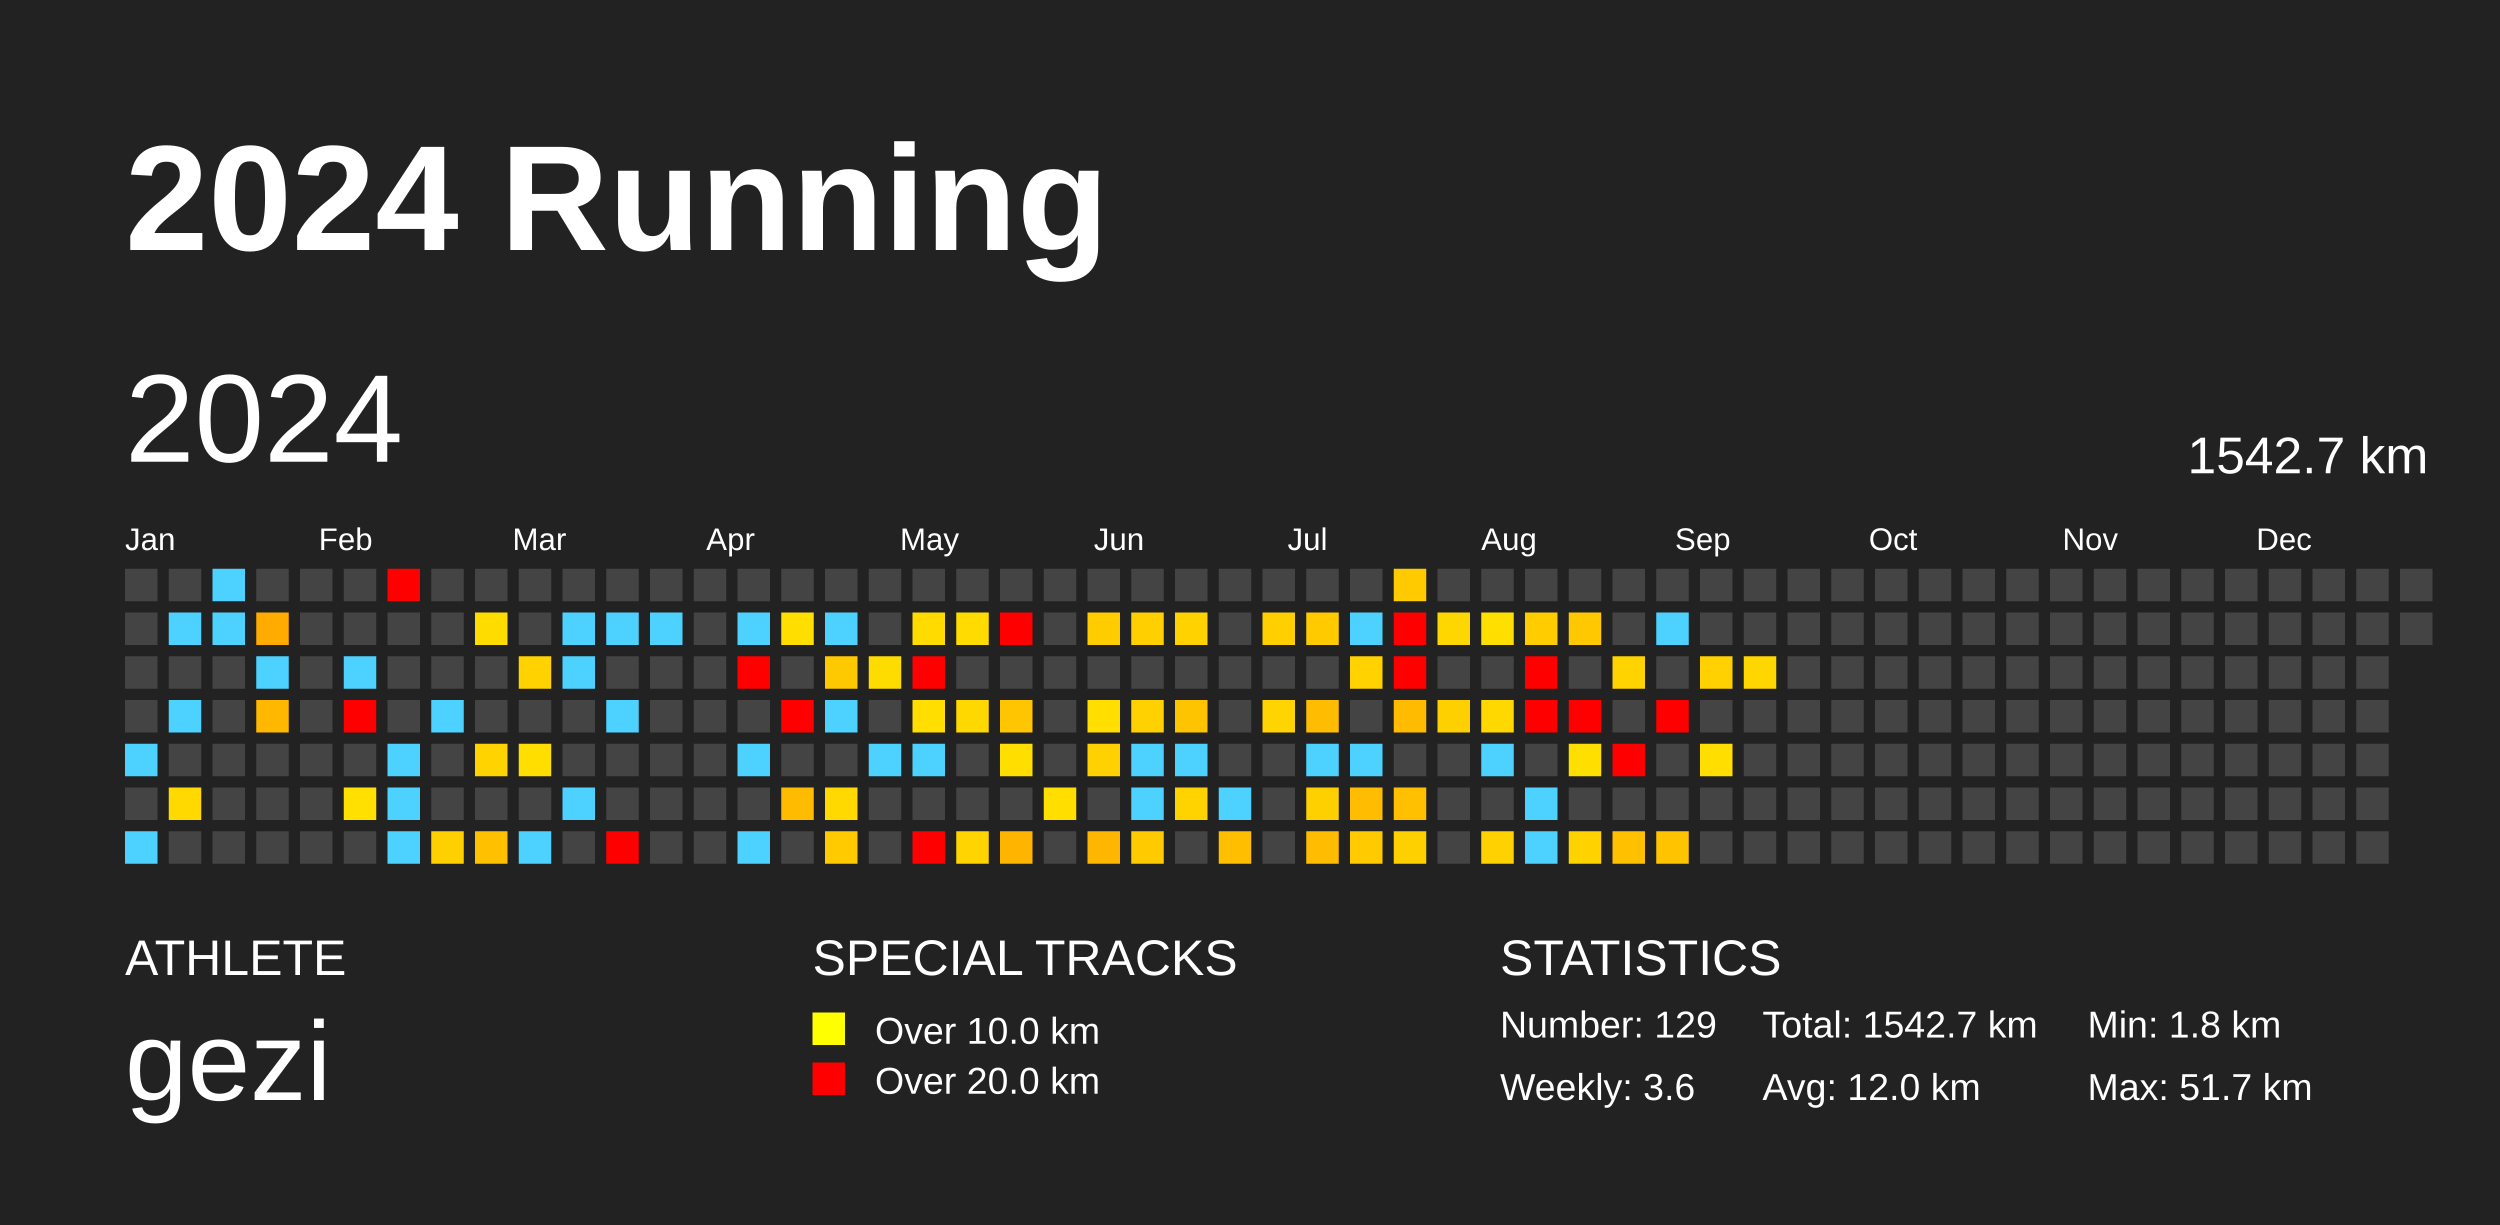
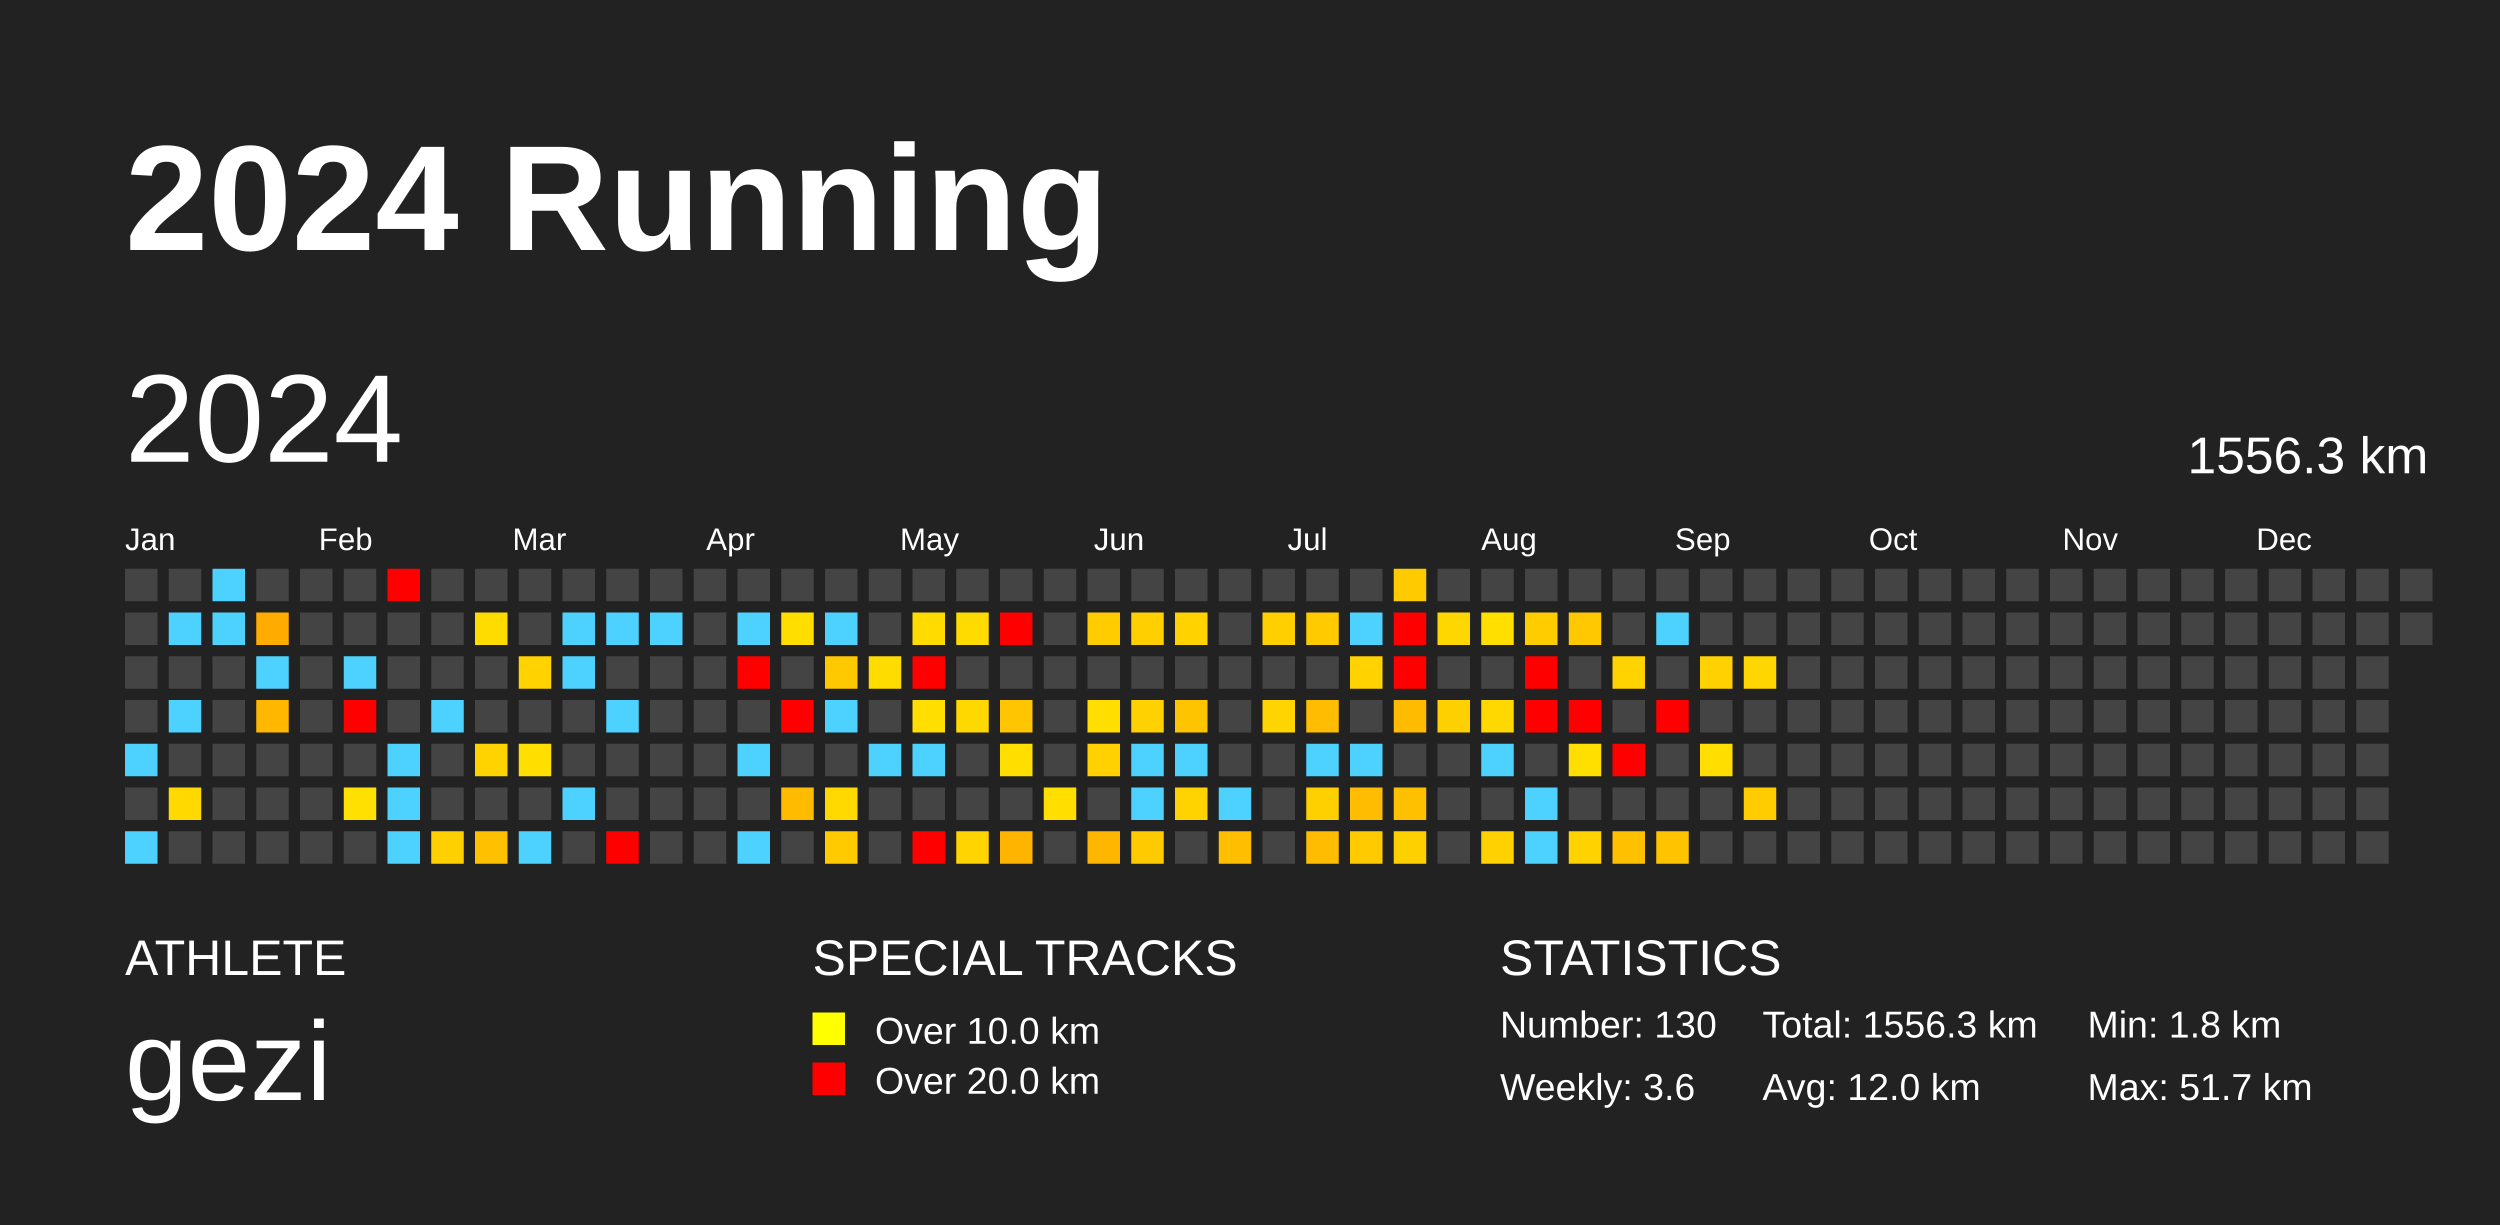
<svg xmlns="http://www.w3.org/2000/svg" baseProfile="full" height="98mm" version="1.1" viewBox="0,0,200,98" width="200mm">
  <defs />
  <rect fill="#222222" height="98" width="200" x="0" y="0" />
  <text fill="#FFFFFF" style="font-size:12px; font-family:Arial; font-weight:bold;" x="10" y="20">2024 Running</text>
  <text fill="#FFFFFF" style="font-size:4px; font-family:Arial" x="10" y="78">ATHLETE</text>
  <text fill="#FFFFFF" style="font-size:9px; font-family:Arial" x="10" y="88">gezi</text>
  <text fill="#FFFFFF" style="font-size:4px; font-family:Arial" x="65" y="78">SPECIAL TRACKS</text>
  <rect fill="yellow" height="2.6" width="2.6" x="65" y="81" />
  <text fill="#FFFFFF" style="font-size:3px; font-family:Arial" x="70" y="83.5">Over 10.0 km</text>
  <rect fill="red" height="2.6" width="2.6" x="65" y="85" />
  <text fill="#FFFFFF" style="font-size:3px; font-family:Arial" x="70" y="87.5">Over 20.0 km</text>
  <text fill="#FFFFFF" style="font-size:4px; font-family:Arial" x="120" y="78">STATISTICS</text>
-   <text fill="#FFFFFF" style="font-size:3px; font-family:Arial" x="120" y="83">Number: 129</text>
+   <text fill="#FFFFFF" style="font-size:3px; font-family:Arial" x="120" y="83">Number: 130</text>
  <text fill="#FFFFFF" style="font-size:3px; font-family:Arial" x="120" y="88">Weekly: 3.6</text>
-   <text fill="#FFFFFF" style="font-size:3px; font-family:Arial" x="141" y="83">Total: 1542.7 km</text>
+   <text fill="#FFFFFF" style="font-size:3px; font-family:Arial" x="141" y="83">Total: 1556.3 km</text>
  <text fill="#FFFFFF" style="font-size:3px; font-family:Arial" x="141" y="88">Avg: 12.0 km</text>
  <text fill="#FFFFFF" style="font-size:3px; font-family:Arial" x="167" y="83">Min: 1.8 km</text>
  <text fill="#FFFFFF" style="font-size:3px; font-family:Arial" x="167" y="88">Max: 51.7 km</text>
  <text dominant-baseline="hanging" fill="#FFFFFF" style="font-size:10.0px; font-family:Arial;" x="10" y="30">2024</text>
-   <text dominant-baseline="hanging" fill="#FFFFFF" style="font-size:4.125px; font-family:Arial;" x="175" y="35">1542.7 km</text>
+   <text dominant-baseline="hanging" fill="#FFFFFF" style="font-size:4.125px; font-family:Arial;" x="175" y="35">1556.3 km</text>
  <text fill="#FFFFFF" style="font-size:2.5px; font-family:Arial" x="10.0" y="44">Jan</text>
  <text fill="#FFFFFF" style="font-size:2.5px; font-family:Arial" x="25.5" y="44">Feb</text>
  <text fill="#FFFFFF" style="font-size:2.5px; font-family:Arial" x="41.0" y="44">Mar</text>
  <text fill="#FFFFFF" style="font-size:2.5px; font-family:Arial" x="56.5" y="44">Apr</text>
  <text fill="#FFFFFF" style="font-size:2.5px; font-family:Arial" x="72.0" y="44">May</text>
  <text fill="#FFFFFF" style="font-size:2.5px; font-family:Arial" x="87.5" y="44">Jun</text>
  <text fill="#FFFFFF" style="font-size:2.5px; font-family:Arial" x="103.0" y="44">Jul</text>
  <text fill="#FFFFFF" style="font-size:2.5px; font-family:Arial" x="118.5" y="44">Aug</text>
  <text fill="#FFFFFF" style="font-size:2.5px; font-family:Arial" x="134.0" y="44">Sep</text>
  <text fill="#FFFFFF" style="font-size:2.5px; font-family:Arial" x="149.5" y="44">Oct</text>
  <text fill="#FFFFFF" style="font-size:2.5px; font-family:Arial" x="165.0" y="44">Nov</text>
  <text fill="#FFFFFF" style="font-size:2.5px; font-family:Arial" x="180.5" y="44">Dec</text>
  <rect fill="#444444" height="2.6" width="2.6" x="10.0" y="45.5" />
  <rect fill="#444444" height="2.6" width="2.6" x="10.0" y="49.0" />
  <rect fill="#444444" height="2.6" width="2.6" x="10.0" y="52.5" />
  <rect fill="#444444" height="2.6" width="2.6" x="10.0" y="56.0" />
  <rect fill="#4dd2ff" height="2.6" width="2.6" x="10.0" y="59.5" />
  <rect fill="#444444" height="2.6" width="2.6" x="10.0" y="63.0" />
  <rect fill="#4dd2ff" height="2.6" width="2.6" x="10.0" y="66.5" />
  <rect fill="#444444" height="2.6" width="2.6" x="13.5" y="45.5" />
  <rect fill="#4dd2ff" height="2.6" width="2.6" x="13.5" y="49.0" />
  <rect fill="#444444" height="2.6" width="2.6" x="13.5" y="52.5" />
  <rect fill="#4dd2ff" height="2.6" width="2.6" x="13.5" y="56.0" />
  <rect fill="#444444" height="2.6" width="2.6" x="13.5" y="59.5" />
  <rect fill="#ffd900" height="2.6" width="2.6" x="13.5" y="63.0" />
  <rect fill="#444444" height="2.6" width="2.6" x="13.5" y="66.5" />
  <rect fill="#4dd2ff" height="2.6" width="2.6" x="17.0" y="45.5" />
  <rect fill="#4dd2ff" height="2.6" width="2.6" x="17.0" y="49.0" />
  <rect fill="#444444" height="2.6" width="2.6" x="17.0" y="52.5" />
  <rect fill="#444444" height="2.6" width="2.6" x="17.0" y="56.0" />
  <rect fill="#444444" height="2.6" width="2.6" x="17.0" y="59.5" />
  <rect fill="#444444" height="2.6" width="2.6" x="17.0" y="63.0" />
  <rect fill="#444444" height="2.6" width="2.6" x="17.0" y="66.5" />
  <rect fill="#444444" height="2.6" width="2.6" x="20.5" y="45.5" />
  <rect fill="#ffab00" height="2.6" width="2.6" x="20.5" y="49.0" />
  <rect fill="#4dd2ff" height="2.6" width="2.6" x="20.5" y="52.5" />
  <rect fill="#ffb700" height="2.6" width="2.6" x="20.5" y="56.0" />
  <rect fill="#444444" height="2.6" width="2.6" x="20.5" y="59.5" />
  <rect fill="#444444" height="2.6" width="2.6" x="20.5" y="63.0" />
  <rect fill="#444444" height="2.6" width="2.6" x="20.5" y="66.5" />
  <rect fill="#444444" height="2.6" width="2.6" x="24.0" y="45.5" />
  <rect fill="#444444" height="2.6" width="2.6" x="24.0" y="49.0" />
  <rect fill="#444444" height="2.6" width="2.6" x="24.0" y="52.5" />
  <rect fill="#444444" height="2.6" width="2.6" x="24.0" y="56.0" />
  <rect fill="#444444" height="2.6" width="2.6" x="24.0" y="59.5" />
  <rect fill="#444444" height="2.6" width="2.6" x="24.0" y="63.0" />
  <rect fill="#444444" height="2.6" width="2.6" x="24.0" y="66.5" />
  <rect fill="#444444" height="2.6" width="2.6" x="27.5" y="45.5" />
  <rect fill="#444444" height="2.6" width="2.6" x="27.5" y="49.0" />
  <rect fill="#4dd2ff" height="2.6" width="2.6" x="27.5" y="52.5" />
  <rect fill="red" height="2.6" width="2.6" x="27.5" y="56.0" />
  <rect fill="#444444" height="2.6" width="2.6" x="27.5" y="59.5" />
  <rect fill="#ffe000" height="2.6" width="2.6" x="27.5" y="63.0" />
  <rect fill="#444444" height="2.6" width="2.6" x="27.5" y="66.5" />
  <rect fill="red" height="2.6" width="2.6" x="31.0" y="45.5" />
  <rect fill="#444444" height="2.6" width="2.6" x="31.0" y="49.0" />
  <rect fill="#444444" height="2.6" width="2.6" x="31.0" y="52.5" />
  <rect fill="#444444" height="2.6" width="2.6" x="31.0" y="56.0" />
  <rect fill="#4dd2ff" height="2.6" width="2.6" x="31.0" y="59.5" />
  <rect fill="#4dd2ff" height="2.6" width="2.6" x="31.0" y="63.0" />
  <rect fill="#4dd2ff" height="2.6" width="2.6" x="31.0" y="66.5" />
  <rect fill="#444444" height="2.6" width="2.6" x="34.5" y="45.5" />
  <rect fill="#444444" height="2.6" width="2.6" x="34.5" y="49.0" />
  <rect fill="#444444" height="2.6" width="2.6" x="34.5" y="52.5" />
  <rect fill="#4dd2ff" height="2.6" width="2.6" x="34.5" y="56.0" />
  <rect fill="#444444" height="2.6" width="2.6" x="34.5" y="59.5" />
  <rect fill="#444444" height="2.6" width="2.6" x="34.5" y="63.0" />
  <rect fill="#ffd000" height="2.6" width="2.6" x="34.5" y="66.5" />
  <rect fill="#444444" height="2.6" width="2.6" x="38.0" y="45.5" />
  <rect fill="#ffdc00" height="2.6" width="2.6" x="38.0" y="49.0" />
  <rect fill="#444444" height="2.6" width="2.6" x="38.0" y="52.5" />
  <rect fill="#444444" height="2.6" width="2.6" x="38.0" y="56.0" />
  <rect fill="#ffd300" height="2.6" width="2.6" x="38.0" y="59.5" />
  <rect fill="#444444" height="2.6" width="2.6" x="38.0" y="63.0" />
  <rect fill="#ffc000" height="2.6" width="2.6" x="38.0" y="66.5" />
  <rect fill="#444444" height="2.6" width="2.6" x="41.5" y="45.5" />
  <rect fill="#444444" height="2.6" width="2.6" x="41.5" y="49.0" />
  <rect fill="#ffd200" height="2.6" width="2.6" x="41.5" y="52.5" />
  <rect fill="#444444" height="2.6" width="2.6" x="41.5" y="56.0" />
  <rect fill="#ffde00" height="2.6" width="2.6" x="41.5" y="59.5" />
  <rect fill="#444444" height="2.6" width="2.6" x="41.5" y="63.0" />
  <rect fill="#4dd2ff" height="2.6" width="2.6" x="41.5" y="66.5" />
  <rect fill="#444444" height="2.6" width="2.6" x="45.0" y="45.5" />
  <rect fill="#4dd2ff" height="2.6" width="2.6" x="45.0" y="49.0" />
  <rect fill="#4dd2ff" height="2.6" width="2.6" x="45.0" y="52.5" />
  <rect fill="#444444" height="2.6" width="2.6" x="45.0" y="56.0" />
  <rect fill="#444444" height="2.6" width="2.6" x="45.0" y="59.5" />
  <rect fill="#4dd2ff" height="2.6" width="2.6" x="45.0" y="63.0" />
  <rect fill="#444444" height="2.6" width="2.6" x="45.0" y="66.5" />
  <rect fill="#444444" height="2.6" width="2.6" x="48.5" y="45.5" />
  <rect fill="#4dd2ff" height="2.6" width="2.6" x="48.5" y="49.0" />
  <rect fill="#444444" height="2.6" width="2.6" x="48.5" y="52.5" />
  <rect fill="#4dd2ff" height="2.6" width="2.6" x="48.5" y="56.0" />
  <rect fill="#444444" height="2.6" width="2.6" x="48.5" y="59.5" />
  <rect fill="#444444" height="2.6" width="2.6" x="48.5" y="63.0" />
  <rect fill="red" height="2.6" width="2.6" x="48.5" y="66.5" />
  <rect fill="#444444" height="2.6" width="2.6" x="52.0" y="45.5" />
  <rect fill="#4dd2ff" height="2.6" width="2.6" x="52.0" y="49.0" />
  <rect fill="#444444" height="2.6" width="2.6" x="52.0" y="52.5" />
  <rect fill="#444444" height="2.6" width="2.6" x="52.0" y="56.0" />
  <rect fill="#444444" height="2.6" width="2.6" x="52.0" y="59.5" />
  <rect fill="#444444" height="2.6" width="2.6" x="52.0" y="63.0" />
  <rect fill="#444444" height="2.6" width="2.6" x="52.0" y="66.5" />
  <rect fill="#444444" height="2.6" width="2.6" x="55.5" y="45.5" />
  <rect fill="#444444" height="2.6" width="2.6" x="55.5" y="49.0" />
  <rect fill="#444444" height="2.6" width="2.6" x="55.5" y="52.5" />
  <rect fill="#444444" height="2.6" width="2.6" x="55.5" y="56.0" />
  <rect fill="#444444" height="2.6" width="2.6" x="55.5" y="59.5" />
  <rect fill="#444444" height="2.6" width="2.6" x="55.5" y="63.0" />
  <rect fill="#444444" height="2.6" width="2.6" x="55.5" y="66.5" />
  <rect fill="#444444" height="2.6" width="2.6" x="59.0" y="45.5" />
  <rect fill="#4dd2ff" height="2.6" width="2.6" x="59.0" y="49.0" />
  <rect fill="red" height="2.6" width="2.6" x="59.0" y="52.5" />
  <rect fill="#444444" height="2.6" width="2.6" x="59.0" y="56.0" />
  <rect fill="#4dd2ff" height="2.6" width="2.6" x="59.0" y="59.5" />
  <rect fill="#444444" height="2.6" width="2.6" x="59.0" y="63.0" />
  <rect fill="#4dd2ff" height="2.6" width="2.6" x="59.0" y="66.5" />
  <rect fill="#444444" height="2.6" width="2.6" x="62.5" y="45.5" />
  <rect fill="#ffde00" height="2.6" width="2.6" x="62.5" y="49.0" />
  <rect fill="#444444" height="2.6" width="2.6" x="62.5" y="52.5" />
  <rect fill="red" height="2.6" width="2.6" x="62.5" y="56.0" />
  <rect fill="#444444" height="2.6" width="2.6" x="62.5" y="59.5" />
  <rect fill="#ffbb00" height="2.6" width="2.6" x="62.5" y="63.0" />
  <rect fill="#444444" height="2.6" width="2.6" x="62.5" y="66.5" />
  <rect fill="#444444" height="2.6" width="2.6" x="66.0" y="45.5" />
  <rect fill="#4dd2ff" height="2.6" width="2.6" x="66.0" y="49.0" />
  <rect fill="#ffc900" height="2.6" width="2.6" x="66.0" y="52.5" />
  <rect fill="#4dd2ff" height="2.6" width="2.6" x="66.0" y="56.0" />
  <rect fill="#444444" height="2.6" width="2.6" x="66.0" y="59.5" />
  <rect fill="#ffd900" height="2.6" width="2.6" x="66.0" y="63.0" />
  <rect fill="#ffcb00" height="2.6" width="2.6" x="66.0" y="66.5" />
  <rect fill="#444444" height="2.6" width="2.6" x="69.5" y="45.5" />
  <rect fill="#444444" height="2.6" width="2.6" x="69.5" y="49.0" />
  <rect fill="#ffdc00" height="2.6" width="2.6" x="69.5" y="52.5" />
  <rect fill="#444444" height="2.6" width="2.6" x="69.5" y="56.0" />
  <rect fill="#4dd2ff" height="2.6" width="2.6" x="69.5" y="59.5" />
  <rect fill="#444444" height="2.6" width="2.6" x="69.5" y="63.0" />
  <rect fill="#444444" height="2.6" width="2.6" x="69.5" y="66.5" />
  <rect fill="#444444" height="2.6" width="2.6" x="73.0" y="45.5" />
  <rect fill="#ffdb00" height="2.6" width="2.6" x="73.0" y="49.0" />
  <rect fill="red" height="2.6" width="2.6" x="73.0" y="52.5" />
  <rect fill="#ffde00" height="2.6" width="2.6" x="73.0" y="56.0" />
  <rect fill="#4dd2ff" height="2.6" width="2.6" x="73.0" y="59.5" />
  <rect fill="#444444" height="2.6" width="2.6" x="73.0" y="63.0" />
  <rect fill="red" height="2.6" width="2.6" x="73.0" y="66.5" />
  <rect fill="#444444" height="2.6" width="2.6" x="76.5" y="45.5" />
  <rect fill="#ffdb00" height="2.6" width="2.6" x="76.5" y="49.0" />
  <rect fill="#444444" height="2.6" width="2.6" x="76.5" y="52.5" />
  <rect fill="#ffd800" height="2.6" width="2.6" x="76.5" y="56.0" />
  <rect fill="#444444" height="2.6" width="2.6" x="76.5" y="59.5" />
  <rect fill="#444444" height="2.6" width="2.6" x="76.5" y="63.0" />
  <rect fill="#ffd400" height="2.6" width="2.6" x="76.5" y="66.5" />
  <rect fill="#444444" height="2.6" width="2.6" x="80.0" y="45.5" />
  <rect fill="red" height="2.6" width="2.6" x="80.0" y="49.0" />
  <rect fill="#444444" height="2.6" width="2.6" x="80.0" y="52.5" />
  <rect fill="#ffc500" height="2.6" width="2.6" x="80.0" y="56.0" />
  <rect fill="#ffde00" height="2.6" width="2.6" x="80.0" y="59.5" />
  <rect fill="#444444" height="2.6" width="2.6" x="80.0" y="63.0" />
  <rect fill="#ffb500" height="2.6" width="2.6" x="80.0" y="66.5" />
  <rect fill="#444444" height="2.6" width="2.6" x="83.5" y="45.5" />
  <rect fill="#444444" height="2.6" width="2.6" x="83.5" y="49.0" />
  <rect fill="#444444" height="2.6" width="2.6" x="83.5" y="52.5" />
  <rect fill="#444444" height="2.6" width="2.6" x="83.5" y="56.0" />
  <rect fill="#444444" height="2.6" width="2.6" x="83.5" y="59.5" />
  <rect fill="#ffde00" height="2.6" width="2.6" x="83.5" y="63.0" />
  <rect fill="#444444" height="2.6" width="2.6" x="83.5" y="66.5" />
  <rect fill="#444444" height="2.6" width="2.6" x="87.0" y="45.5" />
  <rect fill="#ffcc00" height="2.6" width="2.6" x="87.0" y="49.0" />
  <rect fill="#444444" height="2.6" width="2.6" x="87.0" y="52.5" />
  <rect fill="#ffde00" height="2.6" width="2.6" x="87.0" y="56.0" />
  <rect fill="#ffd100" height="2.6" width="2.6" x="87.0" y="59.5" />
  <rect fill="#444444" height="2.6" width="2.6" x="87.0" y="63.0" />
  <rect fill="#ffb600" height="2.6" width="2.6" x="87.0" y="66.5" />
  <rect fill="#444444" height="2.6" width="2.6" x="90.5" y="45.5" />
  <rect fill="#ffcf00" height="2.6" width="2.6" x="90.5" y="49.0" />
  <rect fill="#444444" height="2.6" width="2.6" x="90.5" y="52.5" />
  <rect fill="#ffd100" height="2.6" width="2.6" x="90.5" y="56.0" />
  <rect fill="#4dd2ff" height="2.6" width="2.6" x="90.5" y="59.5" />
  <rect fill="#4dd2ff" height="2.6" width="2.6" x="90.5" y="63.0" />
  <rect fill="#ffcb00" height="2.6" width="2.6" x="90.5" y="66.5" />
  <rect fill="#444444" height="2.6" width="2.6" x="94.0" y="45.5" />
  <rect fill="#ffd200" height="2.6" width="2.6" x="94.0" y="49.0" />
  <rect fill="#444444" height="2.6" width="2.6" x="94.0" y="52.5" />
  <rect fill="#ffc400" height="2.6" width="2.6" x="94.0" y="56.0" />
  <rect fill="#4dd2ff" height="2.6" width="2.6" x="94.0" y="59.5" />
  <rect fill="#ffd300" height="2.6" width="2.6" x="94.0" y="63.0" />
  <rect fill="#444444" height="2.6" width="2.6" x="94.0" y="66.5" />
  <rect fill="#444444" height="2.6" width="2.6" x="97.5" y="45.5" />
  <rect fill="#444444" height="2.6" width="2.6" x="97.5" y="49.0" />
  <rect fill="#444444" height="2.6" width="2.6" x="97.5" y="52.5" />
  <rect fill="#444444" height="2.6" width="2.6" x="97.5" y="56.0" />
  <rect fill="#444444" height="2.6" width="2.6" x="97.5" y="59.5" />
  <rect fill="#4dd2ff" height="2.6" width="2.6" x="97.5" y="63.0" />
  <rect fill="#ffbe00" height="2.6" width="2.6" x="97.5" y="66.5" />
  <rect fill="#444444" height="2.6" width="2.6" x="101.0" y="45.5" />
  <rect fill="#ffcf00" height="2.6" width="2.6" x="101.0" y="49.0" />
  <rect fill="#444444" height="2.6" width="2.6" x="101.0" y="52.5" />
  <rect fill="#ffd400" height="2.6" width="2.6" x="101.0" y="56.0" />
  <rect fill="#444444" height="2.6" width="2.6" x="101.0" y="59.5" />
  <rect fill="#444444" height="2.6" width="2.6" x="101.0" y="63.0" />
  <rect fill="#444444" height="2.6" width="2.6" x="101.0" y="66.5" />
  <rect fill="#444444" height="2.6" width="2.6" x="104.5" y="45.5" />
  <rect fill="#ffca00" height="2.6" width="2.6" x="104.5" y="49.0" />
  <rect fill="#444444" height="2.6" width="2.6" x="104.5" y="52.5" />
  <rect fill="#ffbc00" height="2.6" width="2.6" x="104.5" y="56.0" />
  <rect fill="#4dd2ff" height="2.6" width="2.6" x="104.5" y="59.5" />
  <rect fill="#ffd000" height="2.6" width="2.6" x="104.5" y="63.0" />
  <rect fill="#ffbc00" height="2.6" width="2.6" x="104.5" y="66.5" />
  <rect fill="#444444" height="2.6" width="2.6" x="108.0" y="45.5" />
  <rect fill="#4dd2ff" height="2.6" width="2.6" x="108.0" y="49.0" />
  <rect fill="#ffd200" height="2.6" width="2.6" x="108.0" y="52.5" />
  <rect fill="#444444" height="2.6" width="2.6" x="108.0" y="56.0" />
  <rect fill="#4dd2ff" height="2.6" width="2.6" x="108.0" y="59.5" />
  <rect fill="#ffbc00" height="2.6" width="2.6" x="108.0" y="63.0" />
  <rect fill="#ffca00" height="2.6" width="2.6" x="108.0" y="66.5" />
  <rect fill="#ffca00" height="2.6" width="2.6" x="111.5" y="45.5" />
  <rect fill="red" height="2.6" width="2.6" x="111.5" y="49.0" />
  <rect fill="red" height="2.6" width="2.6" x="111.5" y="52.5" />
  <rect fill="#ffbb00" height="2.6" width="2.6" x="111.5" y="56.0" />
  <rect fill="#444444" height="2.6" width="2.6" x="111.5" y="59.5" />
  <rect fill="#ffc000" height="2.6" width="2.6" x="111.5" y="63.0" />
  <rect fill="#ffd000" height="2.6" width="2.6" x="111.5" y="66.5" />
  <rect fill="#444444" height="2.6" width="2.6" x="115.0" y="45.5" />
  <rect fill="#ffd700" height="2.6" width="2.6" x="115.0" y="49.0" />
  <rect fill="#444444" height="2.6" width="2.6" x="115.0" y="52.5" />
  <rect fill="#ffd000" height="2.6" width="2.6" x="115.0" y="56.0" />
  <rect fill="#444444" height="2.6" width="2.6" x="115.0" y="59.5" />
  <rect fill="#444444" height="2.6" width="2.6" x="115.0" y="63.0" />
  <rect fill="#444444" height="2.6" width="2.6" x="115.0" y="66.5" />
  <rect fill="#444444" height="2.6" width="2.6" x="118.5" y="45.5" />
  <rect fill="#ffdf00" height="2.6" width="2.6" x="118.5" y="49.0" />
  <rect fill="#444444" height="2.6" width="2.6" x="118.5" y="52.5" />
  <rect fill="#ffd800" height="2.6" width="2.6" x="118.5" y="56.0" />
  <rect fill="#4dd2ff" height="2.6" width="2.6" x="118.5" y="59.5" />
  <rect fill="#444444" height="2.6" width="2.6" x="118.5" y="63.0" />
  <rect fill="#ffd100" height="2.6" width="2.6" x="118.5" y="66.5" />
  <rect fill="#444444" height="2.6" width="2.6" x="122.0" y="45.5" />
  <rect fill="#ffcc00" height="2.6" width="2.6" x="122.0" y="49.0" />
  <rect fill="red" height="2.6" width="2.6" x="122.0" y="52.5" />
  <rect fill="red" height="2.6" width="2.6" x="122.0" y="56.0" />
  <rect fill="#444444" height="2.6" width="2.6" x="122.0" y="59.5" />
  <rect fill="#4dd2ff" height="2.6" width="2.6" x="122.0" y="63.0" />
  <rect fill="#4dd2ff" height="2.6" width="2.6" x="122.0" y="66.5" />
  <rect fill="#444444" height="2.6" width="2.6" x="125.5" y="45.5" />
  <rect fill="#ffc800" height="2.6" width="2.6" x="125.5" y="49.0" />
  <rect fill="#444444" height="2.6" width="2.6" x="125.5" y="52.5" />
  <rect fill="red" height="2.6" width="2.6" x="125.5" y="56.0" />
  <rect fill="#ffdf00" height="2.6" width="2.6" x="125.5" y="59.5" />
  <rect fill="#444444" height="2.6" width="2.6" x="125.5" y="63.0" />
  <rect fill="#ffd200" height="2.6" width="2.6" x="125.5" y="66.5" />
  <rect fill="#444444" height="2.6" width="2.6" x="129.0" y="45.5" />
  <rect fill="#444444" height="2.6" width="2.6" x="129.0" y="49.0" />
  <rect fill="#ffd300" height="2.6" width="2.6" x="129.0" y="52.5" />
  <rect fill="#444444" height="2.6" width="2.6" x="129.0" y="56.0" />
  <rect fill="red" height="2.6" width="2.6" x="129.0" y="59.5" />
  <rect fill="#444444" height="2.6" width="2.6" x="129.0" y="63.0" />
  <rect fill="#ffc000" height="2.6" width="2.6" x="129.0" y="66.5" />
  <rect fill="#444444" height="2.6" width="2.6" x="132.5" y="45.5" />
  <rect fill="#4dd2ff" height="2.6" width="2.6" x="132.5" y="49.0" />
  <rect fill="#444444" height="2.6" width="2.6" x="132.5" y="52.5" />
  <rect fill="red" height="2.6" width="2.6" x="132.5" y="56.0" />
  <rect fill="#444444" height="2.6" width="2.6" x="132.5" y="59.5" />
  <rect fill="#444444" height="2.6" width="2.6" x="132.5" y="63.0" />
  <rect fill="#ffc300" height="2.6" width="2.6" x="132.5" y="66.5" />
  <rect fill="#444444" height="2.6" width="2.6" x="136.0" y="45.5" />
  <rect fill="#444444" height="2.6" width="2.6" x="136.0" y="49.0" />
  <rect fill="#ffd100" height="2.6" width="2.6" x="136.0" y="52.5" />
  <rect fill="#444444" height="2.6" width="2.6" x="136.0" y="56.0" />
  <rect fill="#ffde00" height="2.6" width="2.6" x="136.0" y="59.5" />
  <rect fill="#444444" height="2.6" width="2.6" x="136.0" y="63.0" />
  <rect fill="#444444" height="2.6" width="2.6" x="136.0" y="66.5" />
  <rect fill="#444444" height="2.6" width="2.6" x="139.5" y="45.5" />
  <rect fill="#444444" height="2.6" width="2.6" x="139.5" y="49.0" />
  <rect fill="#ffd600" height="2.6" width="2.6" x="139.5" y="52.5" />
  <rect fill="#444444" height="2.6" width="2.6" x="139.5" y="56.0" />
  <rect fill="#444444" height="2.6" width="2.6" x="139.5" y="59.5" />
-   <rect fill="#444444" height="2.6" width="2.6" x="139.5" y="63.0" />
+   <rect fill="#ffcc00" height="2.6" width="2.6" x="139.5" y="63.0" />
  <rect fill="#444444" height="2.6" width="2.6" x="139.5" y="66.5" />
  <rect fill="#444444" height="2.6" width="2.6" x="143.0" y="45.5" />
  <rect fill="#444444" height="2.6" width="2.6" x="143.0" y="49.0" />
  <rect fill="#444444" height="2.6" width="2.6" x="143.0" y="52.5" />
  <rect fill="#444444" height="2.6" width="2.6" x="143.0" y="56.0" />
  <rect fill="#444444" height="2.6" width="2.6" x="143.0" y="59.5" />
  <rect fill="#444444" height="2.6" width="2.6" x="143.0" y="63.0" />
  <rect fill="#444444" height="2.6" width="2.6" x="143.0" y="66.5" />
  <rect fill="#444444" height="2.6" width="2.6" x="146.5" y="45.5" />
  <rect fill="#444444" height="2.6" width="2.6" x="146.5" y="49.0" />
  <rect fill="#444444" height="2.6" width="2.6" x="146.5" y="52.5" />
  <rect fill="#444444" height="2.6" width="2.6" x="146.5" y="56.0" />
  <rect fill="#444444" height="2.6" width="2.6" x="146.5" y="59.5" />
  <rect fill="#444444" height="2.6" width="2.6" x="146.5" y="63.0" />
  <rect fill="#444444" height="2.6" width="2.6" x="146.5" y="66.5" />
  <rect fill="#444444" height="2.6" width="2.6" x="150.0" y="45.5" />
  <rect fill="#444444" height="2.6" width="2.6" x="150.0" y="49.0" />
  <rect fill="#444444" height="2.6" width="2.6" x="150.0" y="52.5" />
  <rect fill="#444444" height="2.6" width="2.6" x="150.0" y="56.0" />
  <rect fill="#444444" height="2.6" width="2.6" x="150.0" y="59.5" />
  <rect fill="#444444" height="2.6" width="2.6" x="150.0" y="63.0" />
  <rect fill="#444444" height="2.6" width="2.6" x="150.0" y="66.5" />
  <rect fill="#444444" height="2.6" width="2.6" x="153.5" y="45.5" />
  <rect fill="#444444" height="2.6" width="2.6" x="153.5" y="49.0" />
  <rect fill="#444444" height="2.6" width="2.6" x="153.5" y="52.5" />
  <rect fill="#444444" height="2.6" width="2.6" x="153.5" y="56.0" />
  <rect fill="#444444" height="2.6" width="2.6" x="153.5" y="59.5" />
  <rect fill="#444444" height="2.6" width="2.6" x="153.5" y="63.0" />
  <rect fill="#444444" height="2.6" width="2.6" x="153.5" y="66.5" />
  <rect fill="#444444" height="2.6" width="2.6" x="157.0" y="45.5" />
  <rect fill="#444444" height="2.6" width="2.6" x="157.0" y="49.0" />
  <rect fill="#444444" height="2.6" width="2.6" x="157.0" y="52.5" />
  <rect fill="#444444" height="2.6" width="2.6" x="157.0" y="56.0" />
  <rect fill="#444444" height="2.6" width="2.6" x="157.0" y="59.5" />
  <rect fill="#444444" height="2.6" width="2.6" x="157.0" y="63.0" />
  <rect fill="#444444" height="2.6" width="2.6" x="157.0" y="66.5" />
  <rect fill="#444444" height="2.6" width="2.6" x="160.5" y="45.5" />
  <rect fill="#444444" height="2.6" width="2.6" x="160.5" y="49.0" />
  <rect fill="#444444" height="2.6" width="2.6" x="160.5" y="52.5" />
  <rect fill="#444444" height="2.6" width="2.6" x="160.5" y="56.0" />
  <rect fill="#444444" height="2.6" width="2.6" x="160.5" y="59.5" />
  <rect fill="#444444" height="2.6" width="2.6" x="160.5" y="63.0" />
  <rect fill="#444444" height="2.6" width="2.6" x="160.5" y="66.5" />
  <rect fill="#444444" height="2.6" width="2.6" x="164.0" y="45.5" />
  <rect fill="#444444" height="2.6" width="2.6" x="164.0" y="49.0" />
  <rect fill="#444444" height="2.6" width="2.6" x="164.0" y="52.5" />
  <rect fill="#444444" height="2.6" width="2.6" x="164.0" y="56.0" />
  <rect fill="#444444" height="2.6" width="2.6" x="164.0" y="59.5" />
  <rect fill="#444444" height="2.6" width="2.6" x="164.0" y="63.0" />
  <rect fill="#444444" height="2.6" width="2.6" x="164.0" y="66.5" />
  <rect fill="#444444" height="2.6" width="2.6" x="167.5" y="45.5" />
  <rect fill="#444444" height="2.6" width="2.6" x="167.5" y="49.0" />
  <rect fill="#444444" height="2.6" width="2.6" x="167.5" y="52.5" />
  <rect fill="#444444" height="2.6" width="2.6" x="167.5" y="56.0" />
  <rect fill="#444444" height="2.6" width="2.6" x="167.5" y="59.5" />
  <rect fill="#444444" height="2.6" width="2.6" x="167.5" y="63.0" />
  <rect fill="#444444" height="2.6" width="2.6" x="167.5" y="66.5" />
  <rect fill="#444444" height="2.6" width="2.6" x="171.0" y="45.5" />
  <rect fill="#444444" height="2.6" width="2.6" x="171.0" y="49.0" />
  <rect fill="#444444" height="2.6" width="2.6" x="171.0" y="52.5" />
  <rect fill="#444444" height="2.6" width="2.6" x="171.0" y="56.0" />
  <rect fill="#444444" height="2.6" width="2.6" x="171.0" y="59.5" />
  <rect fill="#444444" height="2.6" width="2.6" x="171.0" y="63.0" />
  <rect fill="#444444" height="2.6" width="2.6" x="171.0" y="66.5" />
  <rect fill="#444444" height="2.6" width="2.6" x="174.5" y="45.5" />
  <rect fill="#444444" height="2.6" width="2.6" x="174.5" y="49.0" />
  <rect fill="#444444" height="2.6" width="2.6" x="174.5" y="52.5" />
  <rect fill="#444444" height="2.6" width="2.6" x="174.5" y="56.0" />
  <rect fill="#444444" height="2.6" width="2.6" x="174.5" y="59.5" />
  <rect fill="#444444" height="2.6" width="2.6" x="174.5" y="63.0" />
  <rect fill="#444444" height="2.6" width="2.6" x="174.5" y="66.5" />
  <rect fill="#444444" height="2.6" width="2.6" x="178.0" y="45.5" />
  <rect fill="#444444" height="2.6" width="2.6" x="178.0" y="49.0" />
  <rect fill="#444444" height="2.6" width="2.6" x="178.0" y="52.5" />
  <rect fill="#444444" height="2.6" width="2.6" x="178.0" y="56.0" />
  <rect fill="#444444" height="2.6" width="2.6" x="178.0" y="59.5" />
  <rect fill="#444444" height="2.6" width="2.6" x="178.0" y="63.0" />
  <rect fill="#444444" height="2.6" width="2.6" x="178.0" y="66.5" />
  <rect fill="#444444" height="2.6" width="2.6" x="181.5" y="45.5" />
  <rect fill="#444444" height="2.6" width="2.6" x="181.5" y="49.0" />
  <rect fill="#444444" height="2.6" width="2.6" x="181.5" y="52.5" />
  <rect fill="#444444" height="2.6" width="2.6" x="181.5" y="56.0" />
  <rect fill="#444444" height="2.6" width="2.6" x="181.5" y="59.5" />
  <rect fill="#444444" height="2.6" width="2.6" x="181.5" y="63.0" />
  <rect fill="#444444" height="2.6" width="2.6" x="181.5" y="66.5" />
  <rect fill="#444444" height="2.6" width="2.6" x="185.0" y="45.5" />
  <rect fill="#444444" height="2.6" width="2.6" x="185.0" y="49.0" />
  <rect fill="#444444" height="2.6" width="2.6" x="185.0" y="52.5" />
  <rect fill="#444444" height="2.6" width="2.6" x="185.0" y="56.0" />
  <rect fill="#444444" height="2.6" width="2.6" x="185.0" y="59.5" />
  <rect fill="#444444" height="2.6" width="2.6" x="185.0" y="63.0" />
  <rect fill="#444444" height="2.6" width="2.6" x="185.0" y="66.5" />
  <rect fill="#444444" height="2.6" width="2.6" x="188.5" y="45.5" />
  <rect fill="#444444" height="2.6" width="2.6" x="188.5" y="49.0" />
  <rect fill="#444444" height="2.6" width="2.6" x="188.5" y="52.5" />
  <rect fill="#444444" height="2.6" width="2.6" x="188.5" y="56.0" />
  <rect fill="#444444" height="2.6" width="2.6" x="188.5" y="59.5" />
  <rect fill="#444444" height="2.6" width="2.6" x="188.5" y="63.0" />
  <rect fill="#444444" height="2.6" width="2.6" x="188.5" y="66.5" />
  <rect fill="#444444" height="2.6" width="2.6" x="192.0" y="45.5" />
  <rect fill="#444444" height="2.6" width="2.6" x="192.0" y="49.0" />
</svg>
